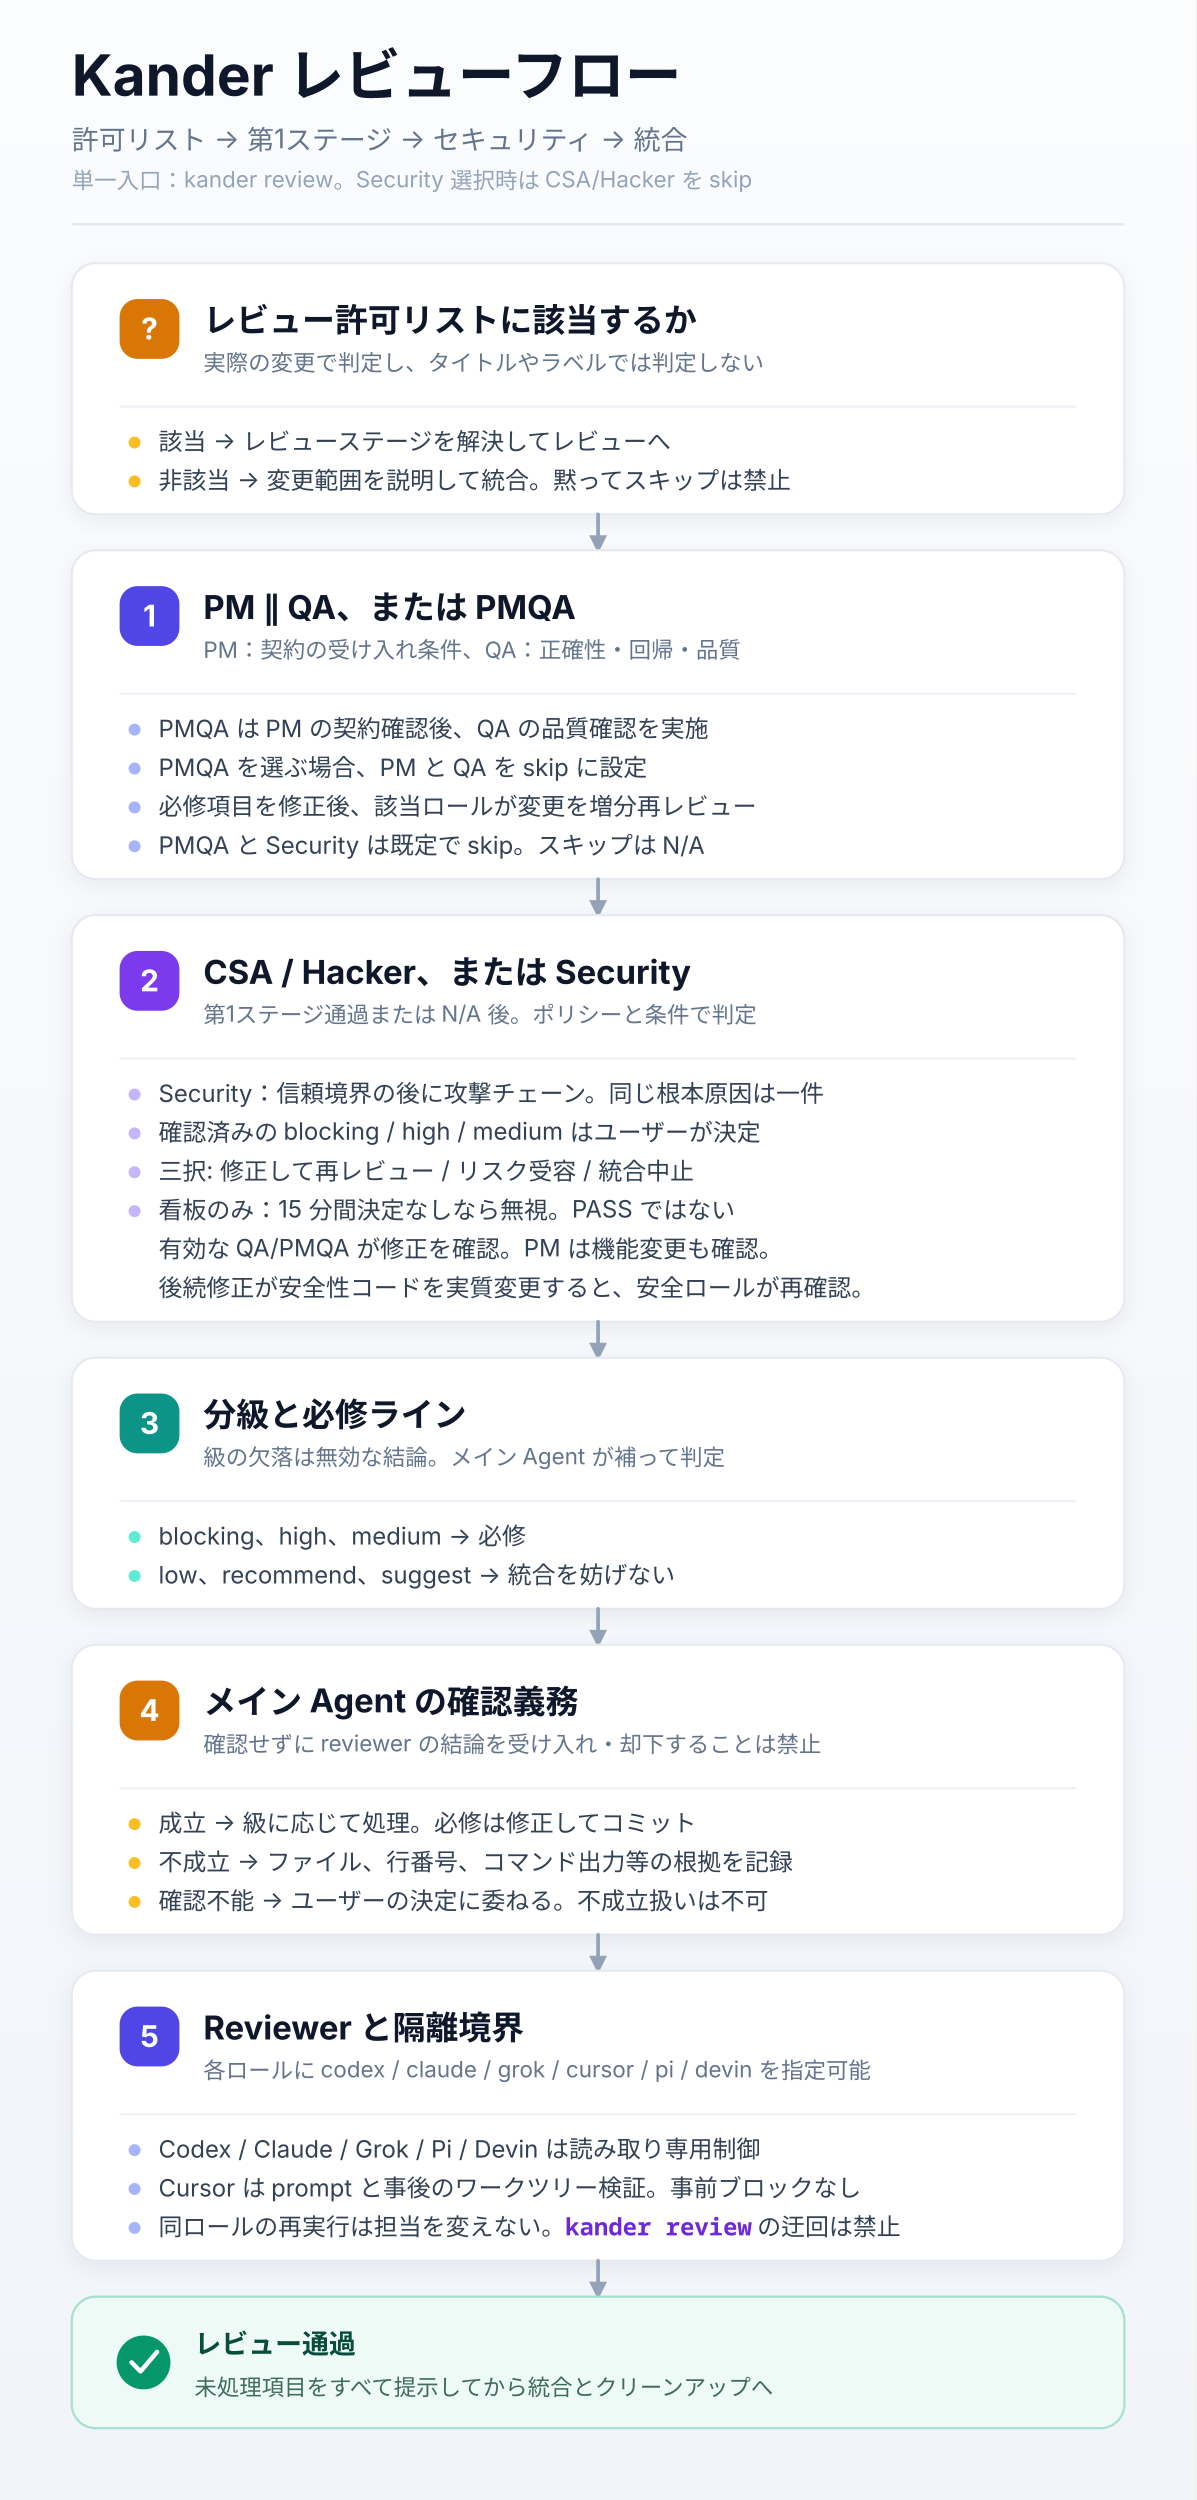
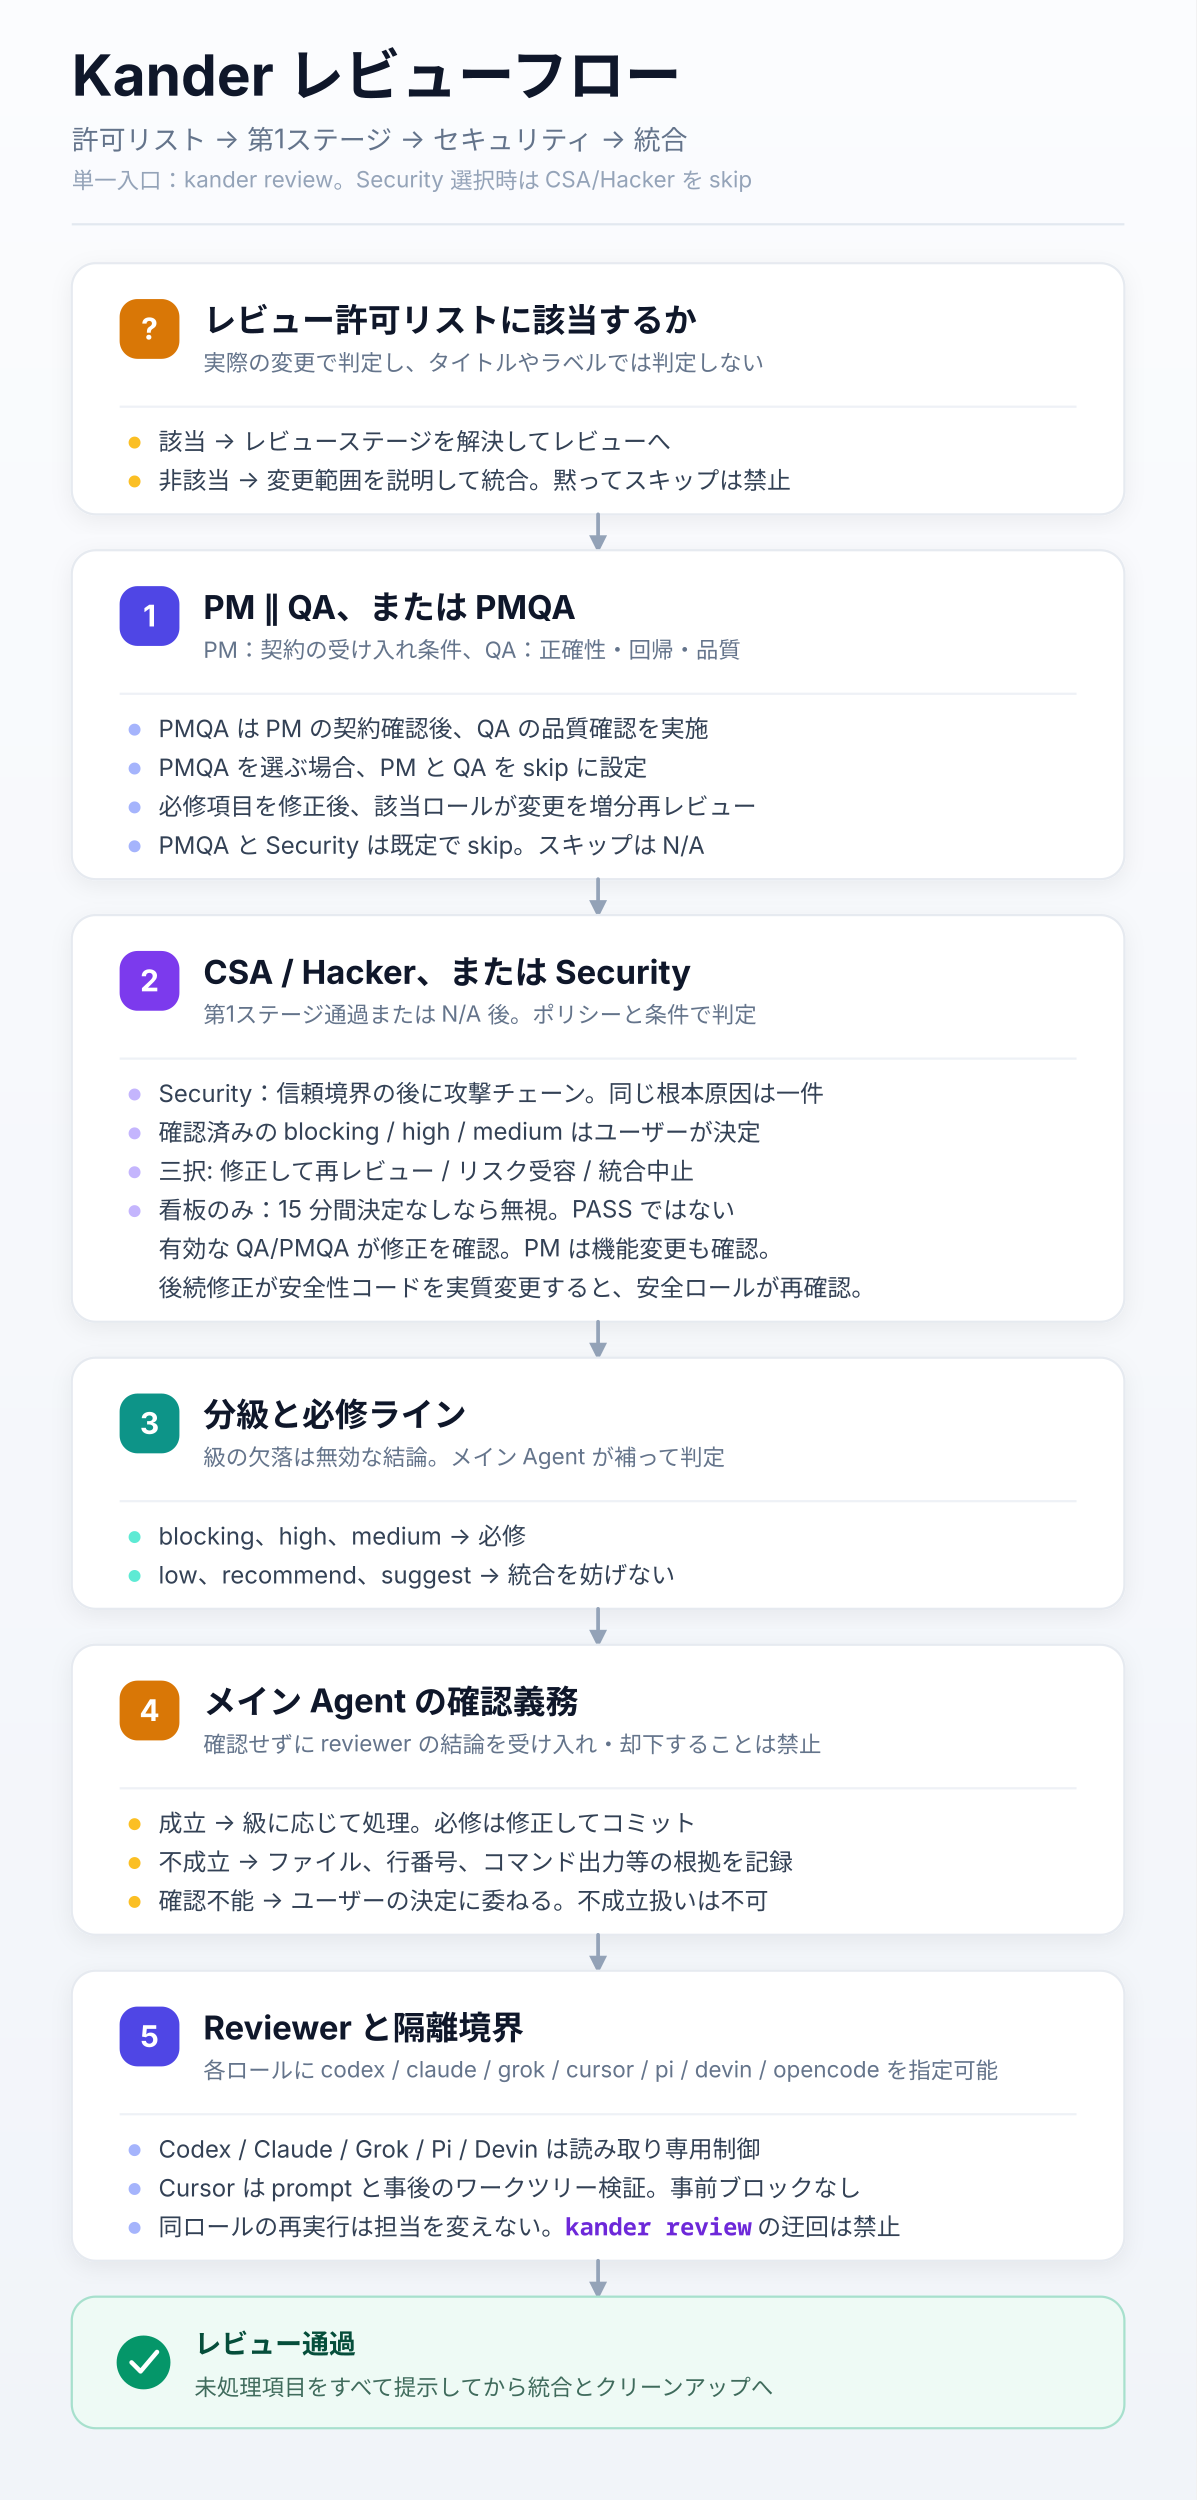
<svg xmlns="http://www.w3.org/2000/svg" width="800" height="1672" viewBox="0 0 800 1672" role="img" aria-labelledby="rv-title rv-desc">
  <defs>
    <linearGradient id="bg" x1="0" y1="0" x2="0" y2="1">
      <stop offset="0" stop-color="#fbfcfe" />
      <stop offset="1" stop-color="#f1f4f9" />
    </linearGradient>
    <filter id="card" x="-8%" y="-8%" width="116%" height="116%">
      <feDropShadow dx="0" dy="4" stdDeviation="7" flood-color="#0f172a" flood-opacity="0.06" />
    </filter>
    <marker id="a-slate" markerWidth="12" markerHeight="12" refX="10" refY="6" orient="auto" markerUnits="userSpaceOnUse">
      <path d="M0,0 L12,6 L0,12 Z" fill="#94a3b8" />
    </marker>
    <style>
      .s { font-family: -apple-system, BlinkMacSystemFont, "Noto Sans JP", "Hiragino Kaku Gothic ProN", "Yu Gothic UI", "Meiryo", sans-serif; }
      .h1 { font-size: 38px; font-weight: 700; fill: #0f172a; }
      .h2 { font-size: 18px; fill: #64748b; }
      .tag { font-size: 15px; fill: #94a3b8; }
      .pt { font-size: 22px; font-weight: 700; fill: #0f172a; }
      .pn { font-size: 15px; fill: #64748b; }
      .bt { font-size: 16px; fill: #334155; }
      .num { font-size: 20px; font-weight: 700; fill: #ffffff; }
      .hl { font-family: "SFMono-Regular", "Cascadia Mono", "Noto Sans Mono", "DejaVu Sans Mono", monospace; font-size: 16px; font-weight: 700; fill: #6d28d9; }
      .panel { fill: #ffffff; stroke: #e6eaf0; stroke-width: 1.5; }
      .flow { fill: none; stroke: #94a3b8; stroke-width: 2.5; stroke-linecap: round; marker-end: url(#a-slate); }
    </style>
  </defs>
  <rect width="800" height="1672" fill="url(#bg)" />
  <text x="48" y="64" class="s h1">Kander レビューフロー</text>
  <text x="48" y="100" class="s h2">許可リスト → 第1ステージ → セキュリティ → 統合</text>
  <text x="48" y="126" class="s tag">単一入口：kander review。Security 選択時は CSA/Hacker を skip</text>
  <line x1="48" y1="150" x2="752" y2="150" stroke="#e2e8f0" stroke-width="1.5" />
  <rect x="48" y="176" width="704" height="168" rx="16" class="panel" filter="url(#card)" />
  <rect x="80" y="200" width="40" height="40" rx="12" fill="#d97706" />
  <text x="100" y="227" text-anchor="middle" class="s num">?</text>
  <text x="136" y="222" class="s pt">レビュー許可リストに該当するか</text>
  <text x="136" y="248" class="s pn">実際の変更で判定し、タイトルやラベルでは判定しない</text>
  <line x1="80" y1="272" x2="720" y2="272" stroke="#eef1f6" stroke-width="1.5" />
  <circle cx="90" cy="296" r="4" fill="#fbbf24" />
  <text x="106" y="301" class="s bt">該当 → レビューステージを解決してレビューへ</text>
  <circle cx="90" cy="322" r="4" fill="#fbbf24" />
  <text x="106" y="327" class="s bt">非該当 → 変更範囲を説明して統合。黙ってスキップは禁止</text>
  <path d="M400 344  V368" class="flow" />
  <rect x="48" y="368" width="704" height="220" rx="16" class="panel" filter="url(#card)" />
  <rect x="80" y="392" width="40" height="40" rx="12" fill="#4f46e5" />
  <text x="100" y="419" text-anchor="middle" class="s num">1</text>
  <text x="136" y="414" class="s pt">PM ∥ QA、または PMQA</text>
  <text x="136" y="440" class="s pn">PM：契約の受け入れ条件、QA：正確性・回帰・品質</text>
  <line x1="80" y1="464" x2="720" y2="464" stroke="#eef1f6" stroke-width="1.5" />
  <circle cx="90" cy="488" r="4" fill="#a5b4fc" />
  <text x="106" y="493" class="s bt">PMQA は PM の契約確認後、QA の品質確認を実施</text>
  <circle cx="90" cy="514" r="4" fill="#a5b4fc" />
  <text x="106" y="519" class="s bt">PMQA を選ぶ場合、PM と QA を skip に設定</text>
  <circle cx="90" cy="540" r="4" fill="#a5b4fc" />
  <text x="106" y="545" class="s bt">必修項目を修正後、該当ロールが変更を増分再レビュー</text>
  <circle cx="90" cy="566" r="4" fill="#a5b4fc" />
  <text x="106" y="571" class="s bt">PMQA と Security は既定で skip。スキップは N/A</text>
  <path d="M400 588  V612" class="flow" />
  <rect x="48" y="612" width="704" height="272" rx="16" class="panel" filter="url(#card)" />
  <rect x="80" y="636" width="40" height="40" rx="12" fill="#7c3aed" />
  <text x="100" y="663" text-anchor="middle" class="s num">2</text>
  <text x="136" y="658" class="s pt">CSA / Hacker、または Security</text>
  <text x="136" y="684" class="s pn">第1ステージ通過または N/A 後。ポリシーと条件で判定</text>
  <line x1="80" y1="708" x2="720" y2="708" stroke="#eef1f6" stroke-width="1.5" />
  <circle cx="90" cy="732" r="4" fill="#c4b5fd" />
  <text x="106" y="737" class="s bt">Security：信頼境界の後に攻撃チェーン。同じ根本原因は一件</text>
  <circle cx="90" cy="758" r="4" fill="#c4b5fd" />
  <text x="106" y="763" class="s bt">確認済みの blocking / high / medium はユーザーが決定</text>
  <circle cx="90" cy="784" r="4" fill="#c4b5fd" />
  <text x="106" y="789" class="s bt">三択: 修正して再レビュー / リスク受容 / 統合中止</text>
  <circle cx="90" cy="810" r="4" fill="#c4b5fd" />
  <text x="106" y="815" class="s bt">看板のみ：15 分間決定なしなら無視。PASS ではない</text>
  <text x="106" y="841" class="s bt">有効な QA/PMQA が修正を確認。PM は機能変更も確認。</text>
  <text x="106" y="867" class="s bt">後続修正が安全性コードを実質変更すると、安全ロールが再確認。</text>
  <path d="M400 884  V908" class="flow" />
  <rect x="48" y="908" width="704" height="168" rx="16" class="panel" filter="url(#card)" />
  <rect x="80" y="932" width="40" height="40" rx="12" fill="#0d9488" />
  <text x="100" y="959" text-anchor="middle" class="s num">3</text>
  <text x="136" y="954" class="s pt">分級と必修ライン</text>
  <text x="136" y="980" class="s pn">級の欠落は無効な結論。メイン Agent が補って判定</text>
  <line x1="80" y1="1004" x2="720" y2="1004" stroke="#eef1f6" stroke-width="1.5" />
  <circle cx="90" cy="1028" r="4" fill="#5eead4" />
  <text x="106" y="1033" class="s bt">blocking、high、medium → 必修</text>
  <circle cx="90" cy="1054" r="4" fill="#5eead4" />
  <text x="106" y="1059" class="s bt">low、recommend、suggest → 統合を妨げない</text>
  <path d="M400 1076 V1100" class="flow" />
  <rect x="48" y="1100" width="704" height="194" rx="16" class="panel" filter="url(#card)" />
  <rect x="80" y="1124" width="40" height="40" rx="12" fill="#d97706" />
  <text x="100" y="1151" text-anchor="middle" class="s num">4</text>
  <text x="136" y="1146" class="s pt">メイン Agent の確認義務</text>
  <text x="136" y="1172" class="s pn">確認せずに reviewer の結論を受け入れ・却下することは禁止</text>
  <line x1="80" y1="1196" x2="720" y2="1196" stroke="#eef1f6" stroke-width="1.5" />
  <circle cx="90" cy="1220" r="4" fill="#fbbf24" />
  <text x="106" y="1225" class="s bt">成立 → 級に応じて処理。必修は修正してコミット</text>
  <circle cx="90" cy="1246" r="4" fill="#fbbf24" />
  <text x="106" y="1251" class="s bt">不成立 → ファイル、行番号、コマンド出力等の根拠を記録</text>
  <circle cx="90" cy="1272" r="4" fill="#fbbf24" />
  <text x="106" y="1277" class="s bt">確認不能 → ユーザーの決定に委ねる。不成立扱いは不可</text>
  <path d="M400 1294 V1318" class="flow" />
  <rect x="48" y="1318" width="704" height="194" rx="16" class="panel" filter="url(#card)" />
  <rect x="80" y="1342" width="40" height="40" rx="12" fill="#4f46e5" />
  <text x="100" y="1369" text-anchor="middle" class="s num">5</text>
  <text x="136" y="1364" class="s pt">Reviewer と隔離境界</text>
-   <text x="136" y="1390" class="s pn">各ロールに codex / claude / grok / cursor / pi / devin を指定可能</text>
+   <text x="136" y="1390" class="s pn">各ロールに codex / claude / grok / cursor / pi / devin / opencode を指定可能</text>
  <line x1="80" y1="1414" x2="720" y2="1414" stroke="#eef1f6" stroke-width="1.5" />
  <circle cx="90" cy="1438" r="4" fill="#a5b4fc" />
  <text x="106" y="1443" class="s bt">Codex / Claude / Grok / Pi / Devin は読み取り専用制御</text>
  <circle cx="90" cy="1464" r="4" fill="#a5b4fc" />
  <text x="106" y="1469" class="s bt">Cursor は prompt と事後のワークツリー検証。事前ブロックなし</text>
  <circle cx="90" cy="1490" r="4" fill="#a5b4fc" />
  <text x="106" y="1495" class="s bt">同ロールの再実行は担当を変えない。<tspan class="hl">kander review</tspan> の迂回は禁止</text>
  <path d="M400 1512 V1536" class="flow" />
  <rect x="48" y="1536" width="704" height="88" rx="16" fill="#eefaf5" stroke="#a7e0cd" stroke-width="1.5" />
  <circle cx="96" cy="1580" r="18" fill="#059669" />
  <path d="M88 1580L94 1586L105 1573" fill="none" stroke="#ffffff" stroke-width="3" stroke-linecap="round" stroke-linejoin="round" />
  <text x="130" y="1574" class="s" font-size="18" font-weight="700" fill="#064e3b">レビュー通過</text>
  <text x="130" y="1602" class="s" font-size="15" fill="#3f6b5c">未処理項目をすべて提示してから統合とクリーンアップへ</text>
</svg>
